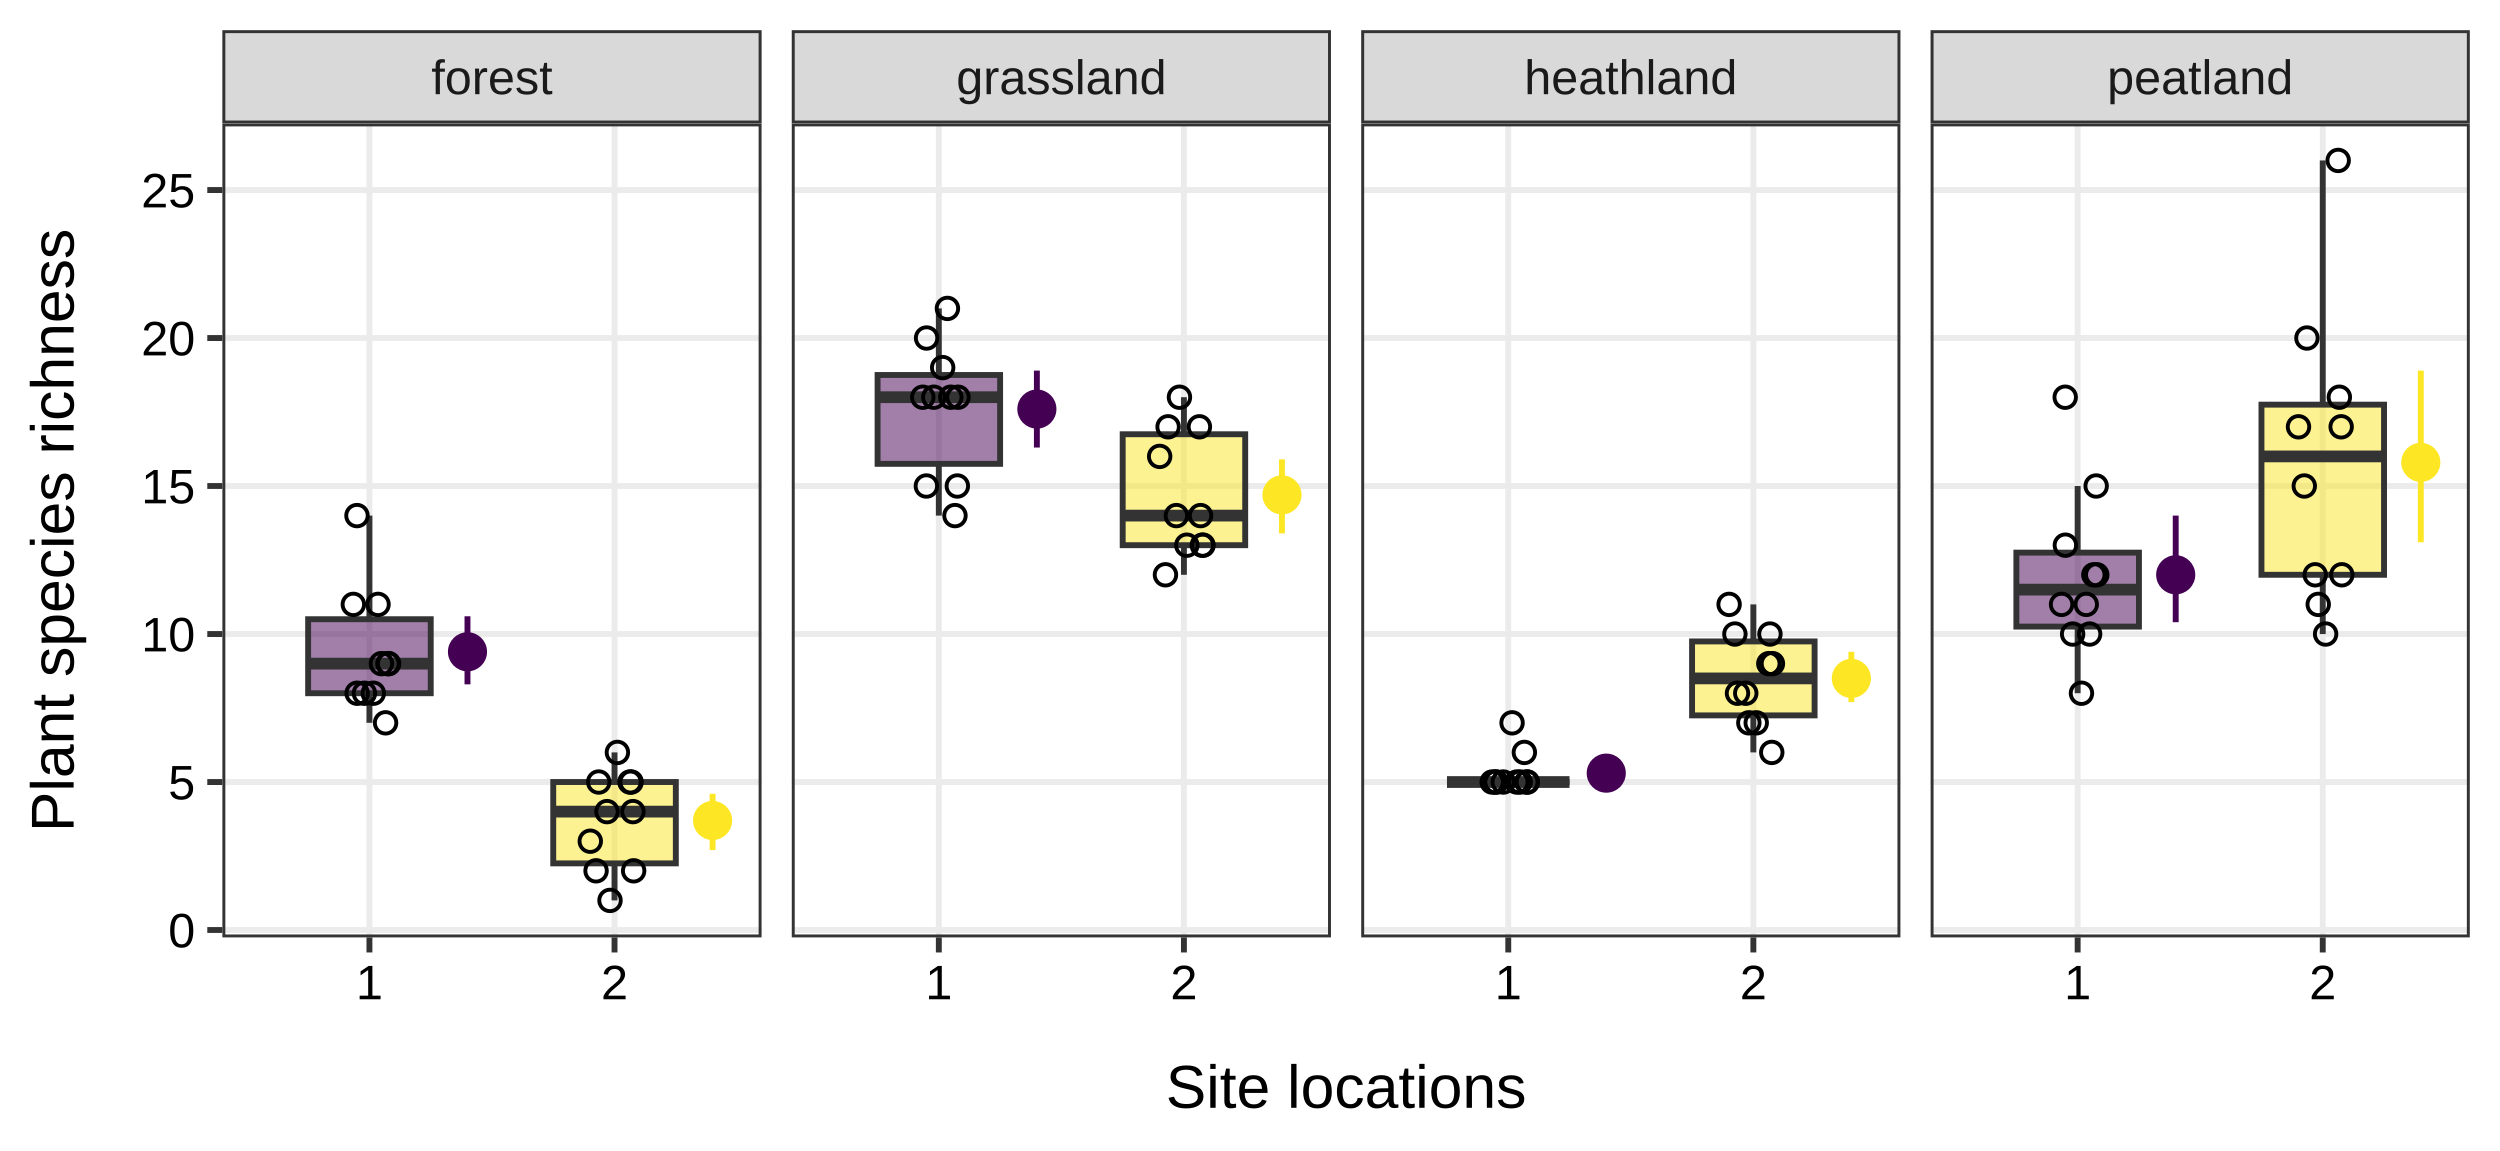
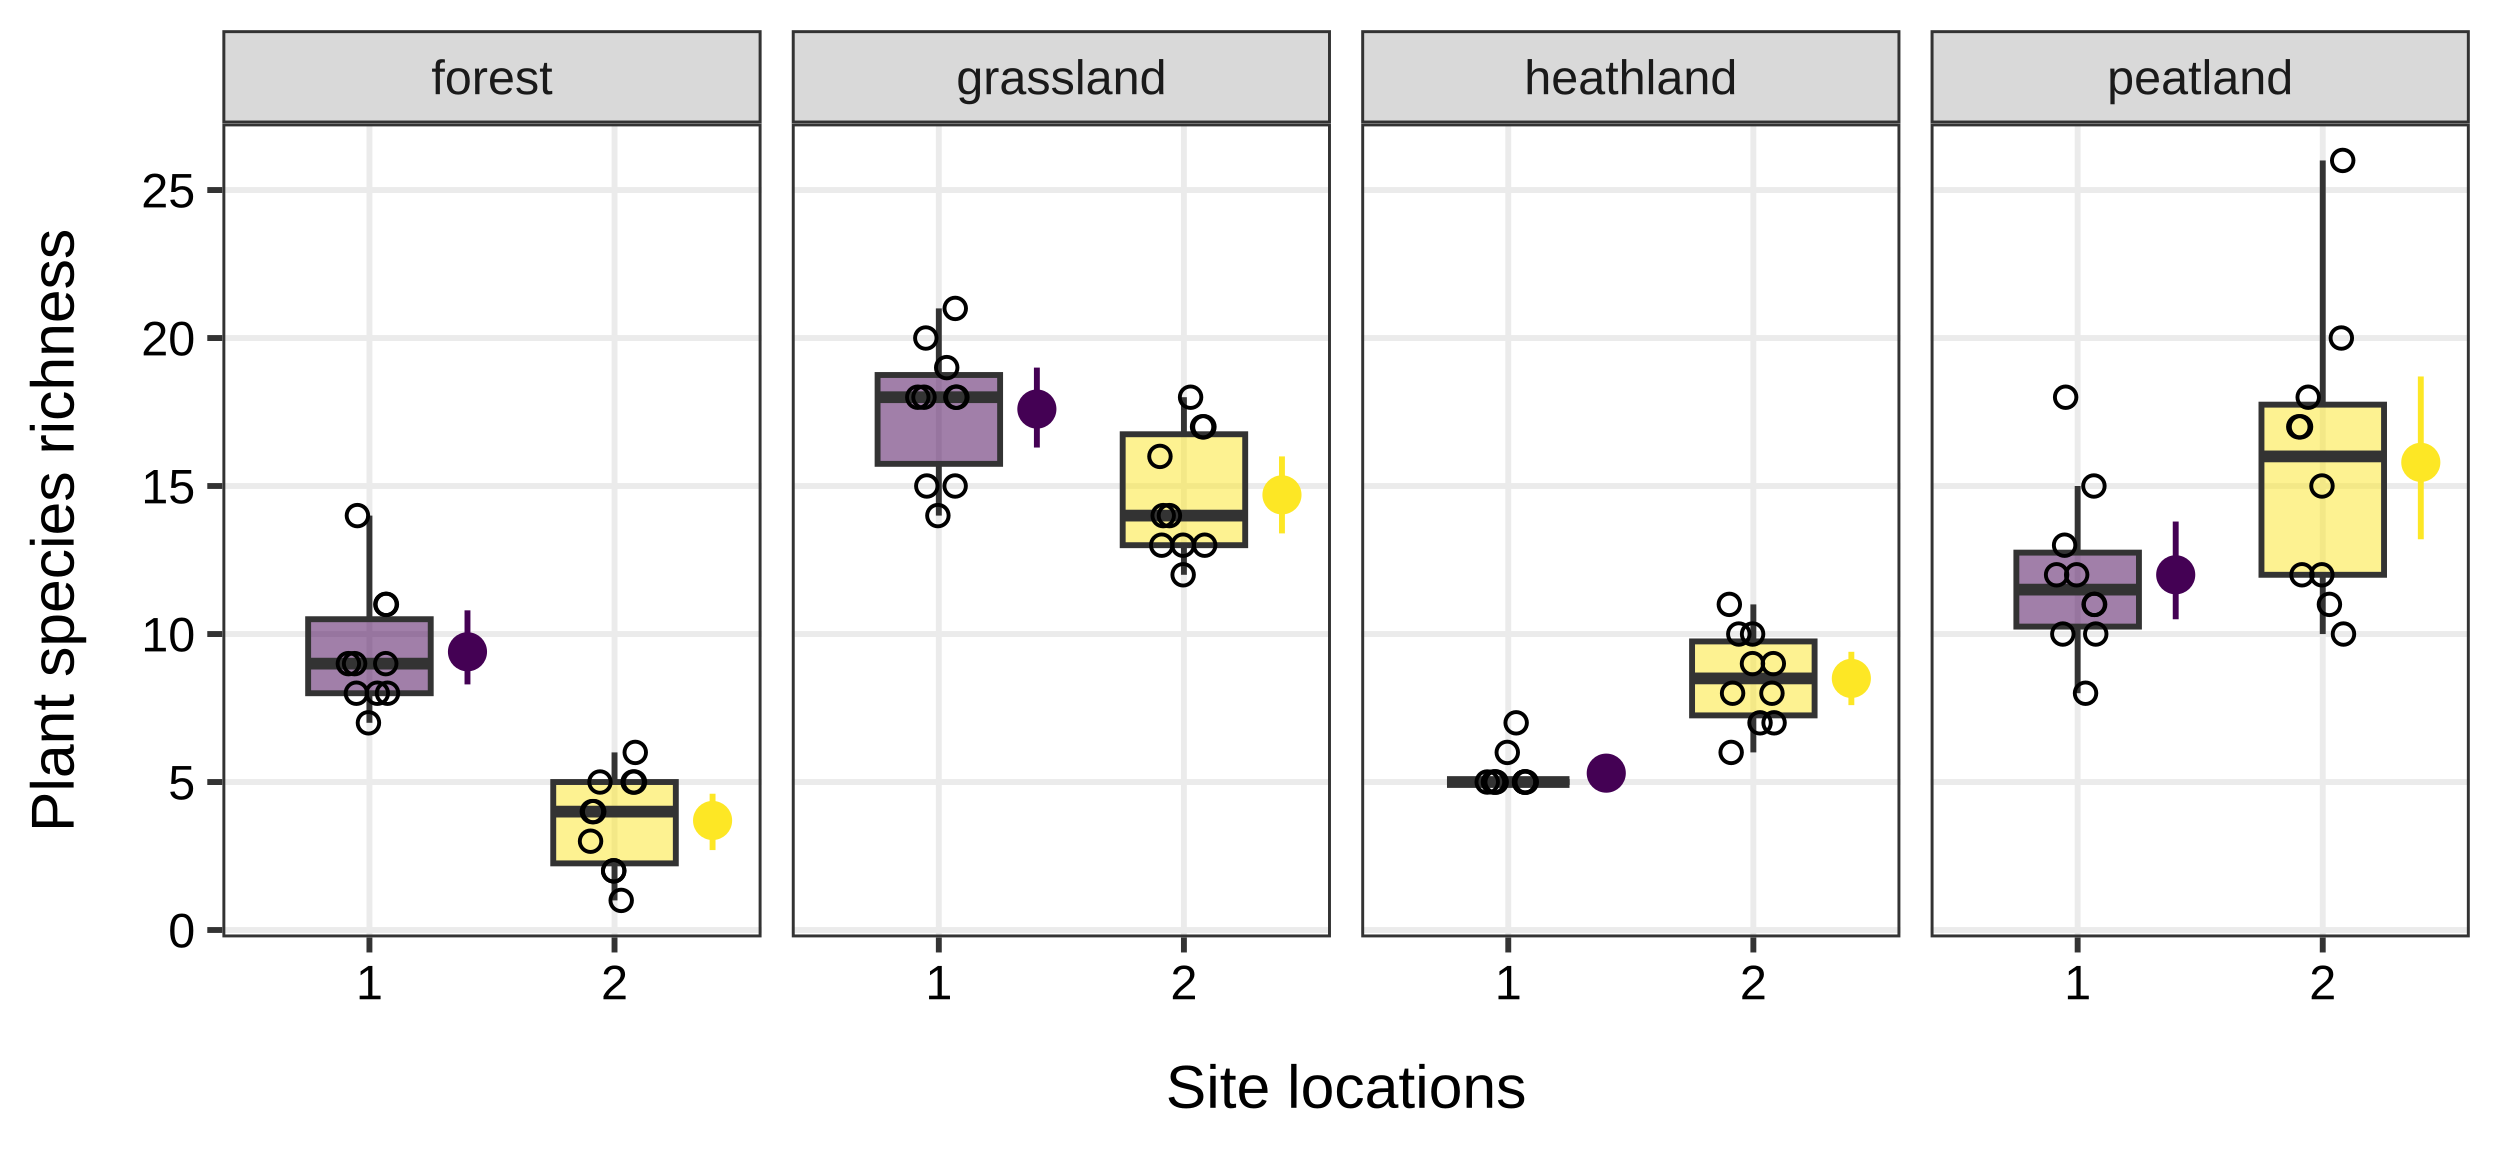
<svg xmlns="http://www.w3.org/2000/svg" width="453.60pt" height="208.80pt" viewBox="0 0 453.60 208.80">
  <g class="svglite">
    <defs>
      <style type="text/css">
    .svglite line, .svglite polyline, .svglite polygon, .svglite path, .svglite rect, .svglite circle {
      fill: none;
      stroke: #000000;
      stroke-linecap: round;
      stroke-linejoin: round;
      stroke-miterlimit: 10.00;
    }
    .svglite text {
      white-space: pre;
    }
    .svglite g.glyphgroup path {
      fill: inherit;
      stroke: none;
    }
  </style>
    </defs>
    <rect width="100%" height="100%" style="stroke: none; fill: #FFFFFF;" />
    <defs>
      <clipPath id="cpMC4wMHw0NTMuNjB8MC4wMHwyMDguODA=">
        <rect x="0.00" y="0.00" width="453.60" height="208.80" />
      </clipPath>
    </defs>
    <g clip-path="url(#cpMC4wMHw0NTMuNjB8MC4wMHwyMDguODA=)">
      <rect x="0.00" y="0.00" width="453.60" height="208.80" style="stroke-width: 1.07; stroke: #FFFFFF; fill: #FFFFFF;" />
    </g>
    <defs>
      <clipPath id="cpNDAuMzV8MTM4LjE4fDIyLjQwfDE3MC4wOA==">
        <rect x="40.35" y="22.40" width="97.83" height="147.68" />
      </clipPath>
    </defs>
    <g clip-path="url(#cpNDAuMzV8MTM4LjE4fDIyLjQwfDE3MC4wOA==)">
      <rect x="40.35" y="22.40" width="97.83" height="147.68" style="stroke-width: 1.07; stroke: none; fill: #FFFFFF;" />
      <polyline points="40.35,168.74 138.18,168.74 " style="stroke-width: 1.07; stroke: #EBEBEB; stroke-linecap: butt;" />
      <polyline points="40.35,141.89 138.18,141.89 " style="stroke-width: 1.07; stroke: #EBEBEB; stroke-linecap: butt;" />
      <polyline points="40.35,115.04 138.18,115.04 " style="stroke-width: 1.07; stroke: #EBEBEB; stroke-linecap: butt;" />
      <polyline points="40.35,88.18 138.18,88.18 " style="stroke-width: 1.07; stroke: #EBEBEB; stroke-linecap: butt;" />
      <polyline points="40.35,61.33 138.18,61.33 " style="stroke-width: 1.07; stroke: #EBEBEB; stroke-linecap: butt;" />
      <polyline points="40.35,34.48 138.18,34.48 " style="stroke-width: 1.07; stroke: #EBEBEB; stroke-linecap: butt;" />
      <polyline points="67.03,170.08 67.03,22.40 " style="stroke-width: 1.07; stroke: #EBEBEB; stroke-linecap: butt;" />
      <polyline points="111.50,170.08 111.50,22.40 " style="stroke-width: 1.07; stroke: #EBEBEB; stroke-linecap: butt;" />
      <line x1="67.03" y1="112.35" x2="67.03" y2="93.55" style="stroke-width: 1.07; stroke: #333333; stroke-linecap: butt;" />
      <line x1="67.03" y1="125.78" x2="67.03" y2="131.15" style="stroke-width: 1.07; stroke: #333333; stroke-linecap: butt;" />
      <polygon points="55.91,112.35 55.91,125.78 78.15,125.78 78.15,112.35 55.91,112.35 " style="stroke-width: 1.07; stroke: #333333; stroke-linecap: butt; stroke-linejoin: miter; fill: #440154; fill-opacity: 0.50;" />
      <line x1="55.91" y1="120.41" x2="78.15" y2="120.41" style="stroke-width: 2.13; stroke: #333333; stroke-linecap: butt; stroke-linejoin: miter;" />
      <line x1="111.50" y1="141.89" x2="111.50" y2="136.52" style="stroke-width: 1.07; stroke: #333333; stroke-linecap: butt;" />
      <line x1="111.50" y1="156.65" x2="111.50" y2="163.37" style="stroke-width: 1.07; stroke: #333333; stroke-linecap: butt;" />
      <polygon points="100.38,141.89 100.38,156.65 122.62,156.65 122.62,141.89 100.38,141.89 " style="stroke-width: 1.07; stroke: #333333; stroke-linecap: butt; stroke-linejoin: miter; fill: #FDE725; fill-opacity: 0.50;" />
      <line x1="100.38" y1="147.26" x2="122.62" y2="147.26" style="stroke-width: 2.13; stroke: #333333; stroke-linecap: butt; stroke-linejoin: miter;" />
-       <circle cx="64.11" cy="109.66" r="1.95" style="stroke-width: 0.71;" />
-       <circle cx="69.20" cy="120.41" r="1.95" style="stroke-width: 0.71;" />
-       <circle cx="68.59" cy="109.66" r="1.95" style="stroke-width: 0.71;" />
-       <circle cx="64.77" cy="93.55" r="1.95" style="stroke-width: 0.71;" />
-       <circle cx="70.39" cy="120.41" r="1.95" style="stroke-width: 0.71;" />
-       <circle cx="67.73" cy="125.78" r="1.95" style="stroke-width: 0.71;" />
-       <circle cx="64.80" cy="125.78" r="1.95" style="stroke-width: 0.71;" />
-       <circle cx="70.51" cy="120.41" r="1.95" style="stroke-width: 0.71;" />
-       <circle cx="69.96" cy="131.15" r="1.95" style="stroke-width: 0.71;" />
-       <circle cx="66.12" cy="125.78" r="1.95" style="stroke-width: 0.71;" />
-       <circle cx="114.30" cy="141.89" r="1.95" style="stroke-width: 0.71;" />
-       <circle cx="114.51" cy="141.89" r="1.95" style="stroke-width: 0.71;" />
-       <circle cx="110.13" cy="147.26" r="1.95" style="stroke-width: 0.71;" />
-       <circle cx="108.63" cy="141.89" r="1.95" style="stroke-width: 0.71;" />
-       <circle cx="110.68" cy="163.37" r="1.95" style="stroke-width: 0.71;" />
-       <circle cx="107.10" cy="152.63" r="1.95" style="stroke-width: 0.71;" />
-       <circle cx="108.15" cy="158.00" r="1.95" style="stroke-width: 0.71;" />
-       <circle cx="114.97" cy="158.00" r="1.95" style="stroke-width: 0.71;" />
-       <circle cx="112.02" cy="136.52" r="1.95" style="stroke-width: 0.71;" />
-       <circle cx="114.84" cy="147.26" r="1.95" style="stroke-width: 0.71;" />
-       <line x1="84.82" y1="124.16" x2="84.82" y2="111.81" style="stroke-width: 1.07; stroke: #440154; stroke-linecap: butt;" />
-       <line x1="129.29" y1="154.24" x2="129.29" y2="144.03" style="stroke-width: 1.07; stroke: #FDE725; stroke-linecap: butt;" />
+       <circle cx="70.11" cy="109.66" r="1.95" style="stroke-width: 0.71;" />
+       <circle cx="64.34" cy="120.41" r="1.95" style="stroke-width: 0.71;" />
+       <circle cx="70.01" cy="109.66" r="1.95" style="stroke-width: 0.71;" />
+       <circle cx="64.85" cy="93.55" r="1.95" style="stroke-width: 0.71;" />
+       <circle cx="69.99" cy="120.41" r="1.95" style="stroke-width: 0.71;" />
+       <circle cx="68.46" cy="125.78" r="1.95" style="stroke-width: 0.71;" />
+       <circle cx="64.66" cy="125.78" r="1.95" style="stroke-width: 0.71;" />
+       <circle cx="63.21" cy="120.41" r="1.95" style="stroke-width: 0.71;" />
+       <circle cx="66.85" cy="131.15" r="1.95" style="stroke-width: 0.71;" />
+       <circle cx="70.31" cy="125.78" r="1.95" style="stroke-width: 0.71;" />
+       <circle cx="115.12" cy="141.89" r="1.95" style="stroke-width: 0.71;" />
+       <circle cx="108.86" cy="141.89" r="1.95" style="stroke-width: 0.71;" />
+       <circle cx="107.73" cy="147.26" r="1.95" style="stroke-width: 0.71;" />
+       <circle cx="114.87" cy="141.89" r="1.95" style="stroke-width: 0.71;" />
+       <circle cx="112.71" cy="163.37" r="1.95" style="stroke-width: 0.71;" />
+       <circle cx="107.15" cy="152.63" r="1.95" style="stroke-width: 0.71;" />
+       <circle cx="111.36" cy="158.00" r="1.95" style="stroke-width: 0.71;" />
+       <circle cx="111.34" cy="158.00" r="1.95" style="stroke-width: 0.71;" />
+       <circle cx="115.26" cy="136.52" r="1.95" style="stroke-width: 0.71;" />
+       <circle cx="107.47" cy="147.26" r="1.95" style="stroke-width: 0.71;" />
+       <line x1="84.82" y1="124.18" x2="84.82" y2="110.74" style="stroke-width: 1.07; stroke: #440154; stroke-linecap: butt;" />
+       <line x1="129.29" y1="154.24" x2="129.29" y2="144.02" style="stroke-width: 1.07; stroke: #FDE725; stroke-linecap: butt;" />
      <circle cx="84.82" cy="118.26" r="2.84" style="stroke-width: 1.42; stroke: #440154; fill: #440154;" />
      <circle cx="129.29" cy="148.87" r="2.84" style="stroke-width: 1.42; stroke: #FDE725; fill: #FDE725;" />
      <rect x="40.35" y="22.40" width="97.83" height="147.68" style="stroke-width: 1.07; stroke: #333333;" />
    </g>
    <g clip-path="url(#cpMC4wMHw0NTMuNjB8MC4wMHwyMDguODA=)">
</g>
    <defs>
      <clipPath id="cpMTQzLjY2fDI0MS41MHwyMi40MHwxNzAuMDg=">
        <rect x="143.66" y="22.40" width="97.83" height="147.68" />
      </clipPath>
    </defs>
    <g clip-path="url(#cpMTQzLjY2fDI0MS41MHwyMi40MHwxNzAuMDg=)">
      <rect x="143.66" y="22.40" width="97.83" height="147.68" style="stroke-width: 1.07; stroke: none; fill: #FFFFFF;" />
      <polyline points="143.66,168.74 241.50,168.74 " style="stroke-width: 1.07; stroke: #EBEBEB; stroke-linecap: butt;" />
      <polyline points="143.66,141.89 241.50,141.89 " style="stroke-width: 1.07; stroke: #EBEBEB; stroke-linecap: butt;" />
      <polyline points="143.66,115.04 241.50,115.04 " style="stroke-width: 1.07; stroke: #EBEBEB; stroke-linecap: butt;" />
      <polyline points="143.66,88.18 241.50,88.18 " style="stroke-width: 1.07; stroke: #EBEBEB; stroke-linecap: butt;" />
      <polyline points="143.66,61.33 241.50,61.33 " style="stroke-width: 1.07; stroke: #EBEBEB; stroke-linecap: butt;" />
      <polyline points="143.66,34.48 241.50,34.48 " style="stroke-width: 1.07; stroke: #EBEBEB; stroke-linecap: butt;" />
      <polyline points="170.34,170.08 170.34,22.40 " style="stroke-width: 1.07; stroke: #EBEBEB; stroke-linecap: butt;" />
      <polyline points="214.81,170.08 214.81,22.40 " style="stroke-width: 1.07; stroke: #EBEBEB; stroke-linecap: butt;" />
      <line x1="170.34" y1="68.04" x2="170.34" y2="55.96" style="stroke-width: 1.07; stroke: #333333; stroke-linecap: butt;" />
      <line x1="170.34" y1="84.16" x2="170.34" y2="93.55" style="stroke-width: 1.07; stroke: #333333; stroke-linecap: butt;" />
      <polygon points="159.23,68.04 159.23,84.16 181.46,84.16 181.46,68.04 159.23,68.04 " style="stroke-width: 1.07; stroke: #333333; stroke-linecap: butt; stroke-linejoin: miter; fill: #440154; fill-opacity: 0.50;" />
      <line x1="159.23" y1="72.07" x2="181.46" y2="72.07" style="stroke-width: 2.13; stroke: #333333; stroke-linecap: butt; stroke-linejoin: miter;" />
      <line x1="214.81" y1="78.79" x2="214.81" y2="72.07" style="stroke-width: 1.07; stroke: #333333; stroke-linecap: butt;" />
      <line x1="214.81" y1="98.92" x2="214.81" y2="104.29" style="stroke-width: 1.07; stroke: #333333; stroke-linecap: butt;" />
      <polygon points="203.70,78.79 203.70,98.92 225.93,98.92 225.93,78.79 203.70,78.79 " style="stroke-width: 1.07; stroke: #333333; stroke-linecap: butt; stroke-linejoin: miter; fill: #FDE725; fill-opacity: 0.50;" />
      <line x1="203.70" y1="93.55" x2="225.93" y2="93.55" style="stroke-width: 2.13; stroke: #333333; stroke-linecap: butt; stroke-linejoin: miter;" />
-       <circle cx="167.43" cy="72.07" r="1.95" style="stroke-width: 0.71;" />
-       <circle cx="172.51" cy="72.07" r="1.95" style="stroke-width: 0.71;" />
-       <circle cx="171.90" cy="55.96" r="1.95" style="stroke-width: 0.71;" />
-       <circle cx="168.08" cy="88.18" r="1.95" style="stroke-width: 0.71;" />
-       <circle cx="173.70" cy="88.18" r="1.95" style="stroke-width: 0.71;" />
-       <circle cx="171.04" cy="66.70" r="1.95" style="stroke-width: 0.71;" />
-       <circle cx="168.12" cy="61.33" r="1.95" style="stroke-width: 0.71;" />
-       <circle cx="173.82" cy="72.07" r="1.95" style="stroke-width: 0.71;" />
-       <circle cx="173.27" cy="93.55" r="1.95" style="stroke-width: 0.71;" />
-       <circle cx="169.43" cy="72.07" r="1.95" style="stroke-width: 0.71;" />
-       <circle cx="217.62" cy="77.44" r="1.95" style="stroke-width: 0.71;" />
-       <circle cx="217.83" cy="93.55" r="1.95" style="stroke-width: 0.71;" />
-       <circle cx="213.44" cy="93.55" r="1.95" style="stroke-width: 0.71;" />
-       <circle cx="211.94" cy="77.44" r="1.95" style="stroke-width: 0.71;" />
-       <circle cx="214.00" cy="72.07" r="1.95" style="stroke-width: 0.71;" />
-       <circle cx="210.41" cy="82.81" r="1.95" style="stroke-width: 0.71;" />
-       <circle cx="211.46" cy="104.29" r="1.95" style="stroke-width: 0.71;" />
-       <circle cx="218.28" cy="98.92" r="1.95" style="stroke-width: 0.71;" />
-       <circle cx="215.34" cy="98.92" r="1.95" style="stroke-width: 0.71;" />
-       <circle cx="218.15" cy="98.92" r="1.95" style="stroke-width: 0.71;" />
-       <line x1="188.13" y1="81.20" x2="188.13" y2="67.24" style="stroke-width: 1.07; stroke: #440154; stroke-linecap: butt;" />
-       <line x1="232.60" y1="96.78" x2="232.60" y2="83.34" style="stroke-width: 1.07; stroke: #FDE725; stroke-linecap: butt;" />
+       <circle cx="173.42" cy="72.07" r="1.95" style="stroke-width: 0.71;" />
+       <circle cx="167.65" cy="72.07" r="1.95" style="stroke-width: 0.71;" />
+       <circle cx="173.32" cy="55.96" r="1.95" style="stroke-width: 0.71;" />
+       <circle cx="168.16" cy="88.18" r="1.95" style="stroke-width: 0.71;" />
+       <circle cx="173.30" cy="88.18" r="1.95" style="stroke-width: 0.71;" />
+       <circle cx="171.77" cy="66.70" r="1.95" style="stroke-width: 0.71;" />
+       <circle cx="167.98" cy="61.33" r="1.95" style="stroke-width: 0.71;" />
+       <circle cx="166.52" cy="72.07" r="1.95" style="stroke-width: 0.71;" />
+       <circle cx="170.17" cy="93.55" r="1.95" style="stroke-width: 0.71;" />
+       <circle cx="173.62" cy="72.07" r="1.95" style="stroke-width: 0.71;" />
+       <circle cx="218.44" cy="77.44" r="1.95" style="stroke-width: 0.71;" />
+       <circle cx="212.18" cy="93.55" r="1.95" style="stroke-width: 0.71;" />
+       <circle cx="211.05" cy="93.55" r="1.95" style="stroke-width: 0.71;" />
+       <circle cx="218.19" cy="77.44" r="1.95" style="stroke-width: 0.71;" />
+       <circle cx="216.02" cy="72.07" r="1.95" style="stroke-width: 0.71;" />
+       <circle cx="210.46" cy="82.81" r="1.95" style="stroke-width: 0.71;" />
+       <circle cx="214.67" cy="104.29" r="1.95" style="stroke-width: 0.71;" />
+       <circle cx="214.65" cy="98.92" r="1.95" style="stroke-width: 0.71;" />
+       <circle cx="218.58" cy="98.92" r="1.95" style="stroke-width: 0.71;" />
+       <circle cx="210.78" cy="98.92" r="1.95" style="stroke-width: 0.71;" />
+       <line x1="188.13" y1="81.20" x2="188.13" y2="66.70" style="stroke-width: 1.07; stroke: #440154; stroke-linecap: butt;" />
+       <line x1="232.60" y1="96.78" x2="232.60" y2="82.81" style="stroke-width: 1.07; stroke: #FDE725; stroke-linecap: butt;" />
      <circle cx="188.13" cy="74.22" r="2.84" style="stroke-width: 1.42; stroke: #440154; fill: #440154;" />
      <circle cx="232.60" cy="89.79" r="2.84" style="stroke-width: 1.42; stroke: #FDE725; fill: #FDE725;" />
      <rect x="143.66" y="22.40" width="97.83" height="147.68" style="stroke-width: 1.07; stroke: #333333;" />
    </g>
    <g clip-path="url(#cpMC4wMHw0NTMuNjB8MC4wMHwyMDguODA=)">
</g>
    <defs>
      <clipPath id="cpMjQ2Ljk4fDM0NC44MXwyMi40MHwxNzAuMDg=">
        <rect x="246.98" y="22.40" width="97.83" height="147.68" />
      </clipPath>
    </defs>
    <g clip-path="url(#cpMjQ2Ljk4fDM0NC44MXwyMi40MHwxNzAuMDg=)">
      <rect x="246.98" y="22.40" width="97.83" height="147.68" style="stroke-width: 1.07; stroke: none; fill: #FFFFFF;" />
      <polyline points="246.98,168.74 344.81,168.74 " style="stroke-width: 1.07; stroke: #EBEBEB; stroke-linecap: butt;" />
      <polyline points="246.98,141.89 344.81,141.89 " style="stroke-width: 1.07; stroke: #EBEBEB; stroke-linecap: butt;" />
      <polyline points="246.98,115.04 344.81,115.04 " style="stroke-width: 1.07; stroke: #EBEBEB; stroke-linecap: butt;" />
      <polyline points="246.98,88.18 344.81,88.18 " style="stroke-width: 1.07; stroke: #EBEBEB; stroke-linecap: butt;" />
      <polyline points="246.98,61.33 344.81,61.33 " style="stroke-width: 1.07; stroke: #EBEBEB; stroke-linecap: butt;" />
      <polyline points="246.98,34.48 344.81,34.48 " style="stroke-width: 1.07; stroke: #EBEBEB; stroke-linecap: butt;" />
      <polyline points="273.66,170.08 273.66,22.40 " style="stroke-width: 1.07; stroke: #EBEBEB; stroke-linecap: butt;" />
      <polyline points="318.13,170.08 318.13,22.40 " style="stroke-width: 1.07; stroke: #EBEBEB; stroke-linecap: butt;" />
      <line x1="273.66" y1="141.89" x2="273.66" y2="141.89" style="stroke-width: 1.07; stroke: #333333; stroke-linecap: butt;" />
      <line x1="273.66" y1="141.89" x2="273.66" y2="141.89" style="stroke-width: 1.07; stroke: #333333; stroke-linecap: butt;" />
      <polygon points="262.54,141.89 262.54,141.89 284.77,141.89 284.77,141.89 262.54,141.89 " style="stroke-width: 1.07; stroke: #333333; stroke-linecap: butt; stroke-linejoin: miter; fill: #440154; fill-opacity: 0.50;" />
      <line x1="262.54" y1="141.89" x2="284.77" y2="141.89" style="stroke-width: 2.13; stroke: #333333; stroke-linecap: butt; stroke-linejoin: miter;" />
      <line x1="318.13" y1="116.38" x2="318.13" y2="109.66" style="stroke-width: 1.07; stroke: #333333; stroke-linecap: butt;" />
      <line x1="318.13" y1="129.80" x2="318.13" y2="136.52" style="stroke-width: 1.07; stroke: #333333; stroke-linecap: butt;" />
      <polygon points="307.01,116.38 307.01,129.80 329.24,129.80 329.24,116.38 307.01,116.38 " style="stroke-width: 1.07; stroke: #333333; stroke-linecap: butt; stroke-linejoin: miter; fill: #FDE725; fill-opacity: 0.50;" />
      <line x1="307.01" y1="123.09" x2="329.24" y2="123.09" style="stroke-width: 2.13; stroke: #333333; stroke-linecap: butt; stroke-linejoin: miter;" />
-       <circle cx="270.74" cy="141.89" r="1.95" style="stroke-width: 0.71;" />
-       <circle cx="275.82" cy="141.89" r="1.95" style="stroke-width: 0.71;" />
-       <circle cx="275.21" cy="141.89" r="1.95" style="stroke-width: 0.71;" />
-       <circle cx="271.39" cy="141.89" r="1.95" style="stroke-width: 0.71;" />
-       <circle cx="277.02" cy="141.89" r="1.95" style="stroke-width: 0.71;" />
-       <circle cx="274.35" cy="131.15" r="1.95" style="stroke-width: 0.71;" />
-       <circle cx="271.43" cy="141.89" r="1.95" style="stroke-width: 0.71;" />
-       <circle cx="277.13" cy="141.89" r="1.95" style="stroke-width: 0.71;" />
-       <circle cx="276.58" cy="136.52" r="1.95" style="stroke-width: 0.71;" />
-       <circle cx="272.75" cy="141.89" r="1.95" style="stroke-width: 0.71;" />
-       <circle cx="320.93" cy="120.41" r="1.95" style="stroke-width: 0.71;" />
-       <circle cx="321.14" cy="115.04" r="1.95" style="stroke-width: 0.71;" />
-       <circle cx="316.75" cy="125.78" r="1.95" style="stroke-width: 0.71;" />
-       <circle cx="315.25" cy="125.78" r="1.95" style="stroke-width: 0.71;" />
-       <circle cx="317.31" cy="131.15" r="1.95" style="stroke-width: 0.71;" />
-       <circle cx="313.73" cy="109.66" r="1.95" style="stroke-width: 0.71;" />
-       <circle cx="314.78" cy="115.04" r="1.95" style="stroke-width: 0.71;" />
-       <circle cx="321.59" cy="120.41" r="1.95" style="stroke-width: 0.71;" />
-       <circle cx="318.65" cy="131.15" r="1.95" style="stroke-width: 0.71;" />
-       <circle cx="321.47" cy="136.52" r="1.95" style="stroke-width: 0.71;" />
+       <circle cx="276.73" cy="141.89" r="1.95" style="stroke-width: 0.71;" />
+       <circle cx="270.97" cy="141.89" r="1.95" style="stroke-width: 0.71;" />
+       <circle cx="276.63" cy="141.89" r="1.95" style="stroke-width: 0.71;" />
+       <circle cx="271.47" cy="141.89" r="1.95" style="stroke-width: 0.71;" />
+       <circle cx="276.61" cy="141.89" r="1.95" style="stroke-width: 0.71;" />
+       <circle cx="275.09" cy="131.15" r="1.95" style="stroke-width: 0.71;" />
+       <circle cx="271.29" cy="141.89" r="1.95" style="stroke-width: 0.71;" />
+       <circle cx="269.84" cy="141.89" r="1.95" style="stroke-width: 0.71;" />
+       <circle cx="273.48" cy="136.52" r="1.95" style="stroke-width: 0.71;" />
+       <circle cx="276.93" cy="141.89" r="1.95" style="stroke-width: 0.71;" />
+       <circle cx="321.75" cy="120.41" r="1.95" style="stroke-width: 0.71;" />
+       <circle cx="315.49" cy="115.04" r="1.95" style="stroke-width: 0.71;" />
+       <circle cx="314.36" cy="125.78" r="1.95" style="stroke-width: 0.71;" />
+       <circle cx="321.50" cy="125.78" r="1.95" style="stroke-width: 0.71;" />
+       <circle cx="319.34" cy="131.15" r="1.95" style="stroke-width: 0.71;" />
+       <circle cx="313.77" cy="109.66" r="1.95" style="stroke-width: 0.71;" />
+       <circle cx="317.99" cy="115.04" r="1.95" style="stroke-width: 0.71;" />
+       <circle cx="317.97" cy="120.41" r="1.95" style="stroke-width: 0.71;" />
+       <circle cx="321.89" cy="131.15" r="1.95" style="stroke-width: 0.71;" />
+       <circle cx="314.10" cy="136.52" r="1.95" style="stroke-width: 0.71;" />
      <line x1="291.44" y1="141.89" x2="291.44" y2="137.59" style="stroke-width: 1.07; stroke: #440154; stroke-linecap: butt;" />
-       <line x1="335.91" y1="127.39" x2="335.91" y2="118.26" style="stroke-width: 1.07; stroke: #FDE725; stroke-linecap: butt;" />
+       <line x1="335.91" y1="127.94" x2="335.91" y2="118.26" style="stroke-width: 1.07; stroke: #FDE725; stroke-linecap: butt;" />
      <circle cx="291.44" cy="140.28" r="2.84" style="stroke-width: 1.42; stroke: #440154; fill: #440154;" />
      <circle cx="335.91" cy="123.09" r="2.84" style="stroke-width: 1.42; stroke: #FDE725; fill: #FDE725;" />
      <rect x="246.98" y="22.40" width="97.83" height="147.68" style="stroke-width: 1.07; stroke: #333333;" />
    </g>
    <g clip-path="url(#cpMC4wMHw0NTMuNjB8MC4wMHwyMDguODA=)">
</g>
    <defs>
      <clipPath id="cpMzUwLjI5fDQ0OC4xMnwyMi40MHwxNzAuMDg=">
        <rect x="350.29" y="22.40" width="97.83" height="147.68" />
      </clipPath>
    </defs>
    <g clip-path="url(#cpMzUwLjI5fDQ0OC4xMnwyMi40MHwxNzAuMDg=)">
      <rect x="350.29" y="22.40" width="97.83" height="147.68" style="stroke-width: 1.07; stroke: none; fill: #FFFFFF;" />
      <polyline points="350.29,168.74 448.12,168.74 " style="stroke-width: 1.07; stroke: #EBEBEB; stroke-linecap: butt;" />
      <polyline points="350.29,141.89 448.12,141.89 " style="stroke-width: 1.07; stroke: #EBEBEB; stroke-linecap: butt;" />
      <polyline points="350.29,115.04 448.12,115.04 " style="stroke-width: 1.07; stroke: #EBEBEB; stroke-linecap: butt;" />
      <polyline points="350.29,88.18 448.12,88.18 " style="stroke-width: 1.07; stroke: #EBEBEB; stroke-linecap: butt;" />
      <polyline points="350.29,61.33 448.12,61.33 " style="stroke-width: 1.07; stroke: #EBEBEB; stroke-linecap: butt;" />
      <polyline points="350.29,34.48 448.12,34.48 " style="stroke-width: 1.07; stroke: #EBEBEB; stroke-linecap: butt;" />
      <polyline points="376.97,170.08 376.97,22.40 " style="stroke-width: 1.07; stroke: #EBEBEB; stroke-linecap: butt;" />
      <polyline points="421.44,170.08 421.44,22.40 " style="stroke-width: 1.07; stroke: #EBEBEB; stroke-linecap: butt;" />
      <line x1="376.97" y1="100.27" x2="376.97" y2="88.18" style="stroke-width: 1.07; stroke: #333333; stroke-linecap: butt;" />
      <line x1="376.97" y1="113.69" x2="376.97" y2="125.78" style="stroke-width: 1.07; stroke: #333333; stroke-linecap: butt;" />
      <polygon points="365.85,100.27 365.85,113.69 388.09,113.69 388.09,100.27 365.85,100.27 " style="stroke-width: 1.07; stroke: #333333; stroke-linecap: butt; stroke-linejoin: miter; fill: #440154; fill-opacity: 0.50;" />
      <line x1="365.85" y1="106.98" x2="388.09" y2="106.98" style="stroke-width: 2.13; stroke: #333333; stroke-linecap: butt; stroke-linejoin: miter;" />
      <line x1="421.44" y1="73.42" x2="421.44" y2="29.11" style="stroke-width: 1.07; stroke: #333333; stroke-linecap: butt;" />
      <line x1="421.44" y1="104.29" x2="421.44" y2="115.04" style="stroke-width: 1.07; stroke: #333333; stroke-linecap: butt;" />
      <polygon points="410.32,73.42 410.32,104.29 432.56,104.29 432.56,73.42 410.32,73.42 " style="stroke-width: 1.07; stroke: #333333; stroke-linecap: butt; stroke-linejoin: miter; fill: #FDE725; fill-opacity: 0.50;" />
      <line x1="410.32" y1="82.81" x2="432.56" y2="82.81" style="stroke-width: 2.13; stroke: #333333; stroke-linecap: butt; stroke-linejoin: miter;" />
-       <circle cx="374.05" cy="109.66" r="1.95" style="stroke-width: 0.71;" />
-       <circle cx="379.14" cy="115.04" r="1.95" style="stroke-width: 0.71;" />
-       <circle cx="378.53" cy="109.66" r="1.95" style="stroke-width: 0.71;" />
-       <circle cx="374.71" cy="72.07" r="1.95" style="stroke-width: 0.71;" />
-       <circle cx="380.33" cy="88.18" r="1.95" style="stroke-width: 0.71;" />
-       <circle cx="377.66" cy="125.78" r="1.95" style="stroke-width: 0.71;" />
-       <circle cx="374.74" cy="98.92" r="1.95" style="stroke-width: 0.71;" />
-       <circle cx="380.44" cy="104.29" r="1.95" style="stroke-width: 0.71;" />
-       <circle cx="379.90" cy="104.29" r="1.95" style="stroke-width: 0.71;" />
-       <circle cx="376.06" cy="115.04" r="1.95" style="stroke-width: 0.71;" />
-       <circle cx="424.24" cy="29.11" r="1.95" style="stroke-width: 0.71;" />
-       <circle cx="424.45" cy="72.07" r="1.95" style="stroke-width: 0.71;" />
-       <circle cx="420.07" cy="104.29" r="1.95" style="stroke-width: 0.71;" />
-       <circle cx="418.57" cy="61.33" r="1.95" style="stroke-width: 0.71;" />
-       <circle cx="420.62" cy="109.66" r="1.95" style="stroke-width: 0.71;" />
-       <circle cx="417.04" cy="77.44" r="1.95" style="stroke-width: 0.71;" />
-       <circle cx="418.09" cy="88.18" r="1.95" style="stroke-width: 0.71;" />
-       <circle cx="424.90" cy="104.29" r="1.95" style="stroke-width: 0.71;" />
-       <circle cx="421.96" cy="115.04" r="1.95" style="stroke-width: 0.71;" />
-       <circle cx="424.78" cy="77.44" r="1.95" style="stroke-width: 0.71;" />
-       <line x1="394.76" y1="112.89" x2="394.76" y2="93.55" style="stroke-width: 1.07; stroke: #440154; stroke-linecap: butt;" />
-       <line x1="439.23" y1="98.39" x2="439.23" y2="67.24" style="stroke-width: 1.07; stroke: #FDE725; stroke-linecap: butt;" />
+       <circle cx="380.05" cy="109.66" r="1.95" style="stroke-width: 0.71;" />
+       <circle cx="374.28" cy="115.04" r="1.95" style="stroke-width: 0.71;" />
+       <circle cx="379.95" cy="109.66" r="1.95" style="stroke-width: 0.71;" />
+       <circle cx="374.79" cy="72.07" r="1.95" style="stroke-width: 0.71;" />
+       <circle cx="379.92" cy="88.18" r="1.95" style="stroke-width: 0.71;" />
+       <circle cx="378.40" cy="125.78" r="1.95" style="stroke-width: 0.71;" />
+       <circle cx="374.60" cy="98.92" r="1.95" style="stroke-width: 0.71;" />
+       <circle cx="373.15" cy="104.29" r="1.95" style="stroke-width: 0.71;" />
+       <circle cx="376.79" cy="104.29" r="1.95" style="stroke-width: 0.71;" />
+       <circle cx="380.25" cy="115.04" r="1.95" style="stroke-width: 0.71;" />
+       <circle cx="425.06" cy="29.11" r="1.95" style="stroke-width: 0.71;" />
+       <circle cx="418.80" cy="72.07" r="1.95" style="stroke-width: 0.71;" />
+       <circle cx="417.67" cy="104.29" r="1.95" style="stroke-width: 0.71;" />
+       <circle cx="424.81" cy="61.33" r="1.95" style="stroke-width: 0.71;" />
+       <circle cx="422.65" cy="109.66" r="1.95" style="stroke-width: 0.71;" />
+       <circle cx="417.09" cy="77.44" r="1.95" style="stroke-width: 0.71;" />
+       <circle cx="421.30" cy="88.18" r="1.95" style="stroke-width: 0.71;" />
+       <circle cx="421.28" cy="104.29" r="1.95" style="stroke-width: 0.71;" />
+       <circle cx="425.20" cy="115.04" r="1.95" style="stroke-width: 0.71;" />
+       <circle cx="417.41" cy="77.44" r="1.95" style="stroke-width: 0.71;" />
+       <line x1="394.76" y1="112.36" x2="394.76" y2="94.63" style="stroke-width: 1.07; stroke: #440154; stroke-linecap: butt;" />
+       <line x1="439.23" y1="97.85" x2="439.23" y2="68.31" style="stroke-width: 1.07; stroke: #FDE725; stroke-linecap: butt;" />
      <circle cx="394.76" cy="104.29" r="2.84" style="stroke-width: 1.42; stroke: #440154; fill: #440154;" />
      <circle cx="439.23" cy="83.89" r="2.84" style="stroke-width: 1.42; stroke: #FDE725; fill: #FDE725;" />
      <rect x="350.29" y="22.40" width="97.83" height="147.68" style="stroke-width: 1.07; stroke: #333333;" />
    </g>
    <g clip-path="url(#cpMC4wMHw0NTMuNjB8MC4wMHwyMDguODA=)">
</g>
    <defs>
      <clipPath id="cpNDAuMzV8MTM4LjE4fDUuNDh8MjIuNDA=">
        <rect x="40.35" y="5.48" width="97.83" height="16.92" />
      </clipPath>
    </defs>
    <g clip-path="url(#cpNDAuMzV8MTM4LjE4fDUuNDh8MjIuNDA=)">
      <rect x="40.35" y="5.48" width="97.83" height="16.92" style="stroke-width: 1.07; stroke: #333333; fill: #D9D9D9;" />
      <text x="89.27" y="17.09" text-anchor="middle" style="font-size: 8.80px;fill: #1A1A1A; font-family: &quot;Arial&quot;;" textLength="21.98px" lengthAdjust="spacingAndGlyphs">forest</text>
    </g>
    <g clip-path="url(#cpMC4wMHw0NTMuNjB8MC4wMHwyMDguODA=)">
</g>
    <defs>
      <clipPath id="cpMTQzLjY2fDI0MS41MHw1LjQ4fDIyLjQw">
        <rect x="143.66" y="5.48" width="97.83" height="16.92" />
      </clipPath>
    </defs>
    <g clip-path="url(#cpMTQzLjY2fDI0MS41MHw1LjQ4fDIyLjQw)">
      <rect x="143.66" y="5.48" width="97.83" height="16.92" style="stroke-width: 1.07; stroke: #333333; fill: #D9D9D9;" />
      <text x="192.58" y="17.09" text-anchor="middle" style="font-size: 8.80px;fill: #1A1A1A; font-family: &quot;Arial&quot;;" textLength="38.14px" lengthAdjust="spacingAndGlyphs">grassland</text>
    </g>
    <g clip-path="url(#cpMC4wMHw0NTMuNjB8MC4wMHwyMDguODA=)">
</g>
    <defs>
      <clipPath id="cpMjQ2Ljk4fDM0NC44MXw1LjQ4fDIyLjQw">
        <rect x="246.98" y="5.48" width="97.83" height="16.92" />
      </clipPath>
    </defs>
    <g clip-path="url(#cpMjQ2Ljk4fDM0NC44MXw1LjQ4fDIyLjQw)">
      <rect x="246.98" y="5.48" width="97.83" height="16.92" style="stroke-width: 1.07; stroke: #333333; fill: #D9D9D9;" />
      <text x="295.89" y="17.09" text-anchor="middle" style="font-size: 8.80px;fill: #1A1A1A; font-family: &quot;Arial&quot;;" textLength="38.62px" lengthAdjust="spacingAndGlyphs">heathland</text>
    </g>
    <g clip-path="url(#cpMC4wMHw0NTMuNjB8MC4wMHwyMDguODA=)">
</g>
    <defs>
      <clipPath id="cpMzUwLjI5fDQ0OC4xMnw1LjQ4fDIyLjQw">
        <rect x="350.29" y="5.48" width="97.83" height="16.92" />
      </clipPath>
    </defs>
    <g clip-path="url(#cpMzUwLjI5fDQ0OC4xMnw1LjQ4fDIyLjQw)">
      <rect x="350.29" y="5.48" width="97.83" height="16.92" style="stroke-width: 1.07; stroke: #333333; fill: #D9D9D9;" />
      <text x="399.20" y="17.09" text-anchor="middle" style="font-size: 8.80px;fill: #1A1A1A; font-family: &quot;Arial&quot;;" textLength="33.73px" lengthAdjust="spacingAndGlyphs">peatland</text>
    </g>
    <g clip-path="url(#cpMC4wMHw0NTMuNjB8MC4wMHwyMDguODA=)">
      <polyline points="67.03,172.82 67.03,170.08 " style="stroke-width: 1.07; stroke: #333333; stroke-linecap: butt;" />
      <polyline points="111.50,172.82 111.50,170.08 " style="stroke-width: 1.07; stroke: #333333; stroke-linecap: butt;" />
      <text x="67.03" y="181.31" text-anchor="middle" style="font-size: 8.80px; font-family: &quot;Arial&quot;;" textLength="4.89px" lengthAdjust="spacingAndGlyphs">1</text>
      <text x="111.50" y="181.31" text-anchor="middle" style="font-size: 8.80px; font-family: &quot;Arial&quot;;" textLength="4.89px" lengthAdjust="spacingAndGlyphs">2</text>
      <polyline points="170.34,172.82 170.34,170.08 " style="stroke-width: 1.07; stroke: #333333; stroke-linecap: butt;" />
      <polyline points="214.81,172.82 214.81,170.08 " style="stroke-width: 1.07; stroke: #333333; stroke-linecap: butt;" />
      <text x="170.34" y="181.31" text-anchor="middle" style="font-size: 8.80px; font-family: &quot;Arial&quot;;" textLength="4.89px" lengthAdjust="spacingAndGlyphs">1</text>
      <text x="214.81" y="181.31" text-anchor="middle" style="font-size: 8.80px; font-family: &quot;Arial&quot;;" textLength="4.89px" lengthAdjust="spacingAndGlyphs">2</text>
      <polyline points="273.66,172.82 273.66,170.08 " style="stroke-width: 1.07; stroke: #333333; stroke-linecap: butt;" />
      <polyline points="318.13,172.82 318.13,170.08 " style="stroke-width: 1.07; stroke: #333333; stroke-linecap: butt;" />
      <text x="273.66" y="181.31" text-anchor="middle" style="font-size: 8.80px; font-family: &quot;Arial&quot;;" textLength="4.89px" lengthAdjust="spacingAndGlyphs">1</text>
      <text x="318.13" y="181.31" text-anchor="middle" style="font-size: 8.80px; font-family: &quot;Arial&quot;;" textLength="4.89px" lengthAdjust="spacingAndGlyphs">2</text>
      <polyline points="376.97,172.82 376.97,170.08 " style="stroke-width: 1.07; stroke: #333333; stroke-linecap: butt;" />
      <polyline points="421.44,172.82 421.44,170.08 " style="stroke-width: 1.07; stroke: #333333; stroke-linecap: butt;" />
      <text x="376.97" y="181.31" text-anchor="middle" style="font-size: 8.80px; font-family: &quot;Arial&quot;;" textLength="4.89px" lengthAdjust="spacingAndGlyphs">1</text>
      <text x="421.44" y="181.31" text-anchor="middle" style="font-size: 8.80px; font-family: &quot;Arial&quot;;" textLength="4.89px" lengthAdjust="spacingAndGlyphs">2</text>
      <text x="35.42" y="171.89" text-anchor="end" style="font-size: 8.80px; font-family: &quot;Arial&quot;;" textLength="4.89px" lengthAdjust="spacingAndGlyphs">0</text>
      <text x="35.42" y="145.04" text-anchor="end" style="font-size: 8.80px; font-family: &quot;Arial&quot;;" textLength="4.89px" lengthAdjust="spacingAndGlyphs">5</text>
      <text x="35.42" y="118.19" text-anchor="end" style="font-size: 8.80px; font-family: &quot;Arial&quot;;" textLength="9.78px" lengthAdjust="spacingAndGlyphs">10</text>
      <text x="35.42" y="91.33" text-anchor="end" style="font-size: 8.80px; font-family: &quot;Arial&quot;;" textLength="9.78px" lengthAdjust="spacingAndGlyphs">15</text>
      <text x="35.42" y="64.48" text-anchor="end" style="font-size: 8.80px; font-family: &quot;Arial&quot;;" textLength="9.78px" lengthAdjust="spacingAndGlyphs">20</text>
      <text x="35.42" y="37.63" text-anchor="end" style="font-size: 8.80px; font-family: &quot;Arial&quot;;" textLength="9.78px" lengthAdjust="spacingAndGlyphs">25</text>
      <polyline points="37.61,168.74 40.35,168.74 " style="stroke-width: 1.07; stroke: #333333; stroke-linecap: butt;" />
      <polyline points="37.61,141.89 40.35,141.89 " style="stroke-width: 1.07; stroke: #333333; stroke-linecap: butt;" />
      <polyline points="37.61,115.04 40.35,115.04 " style="stroke-width: 1.07; stroke: #333333; stroke-linecap: butt;" />
      <polyline points="37.61,88.18 40.35,88.18 " style="stroke-width: 1.07; stroke: #333333; stroke-linecap: butt;" />
      <polyline points="37.61,61.33 40.35,61.33 " style="stroke-width: 1.07; stroke: #333333; stroke-linecap: butt;" />
      <polyline points="37.61,34.48 40.35,34.48 " style="stroke-width: 1.07; stroke: #333333; stroke-linecap: butt;" />
      <text x="244.24" y="201.00" text-anchor="middle" style="font-size: 11.00px; font-family: &quot;Arial&quot;;" textLength="65.47px" lengthAdjust="spacingAndGlyphs">Site locations</text>
      <text transform="translate(13.36,96.24) rotate(-90)" text-anchor="middle" style="font-size: 11.00px; font-family: &quot;Arial&quot;;" textLength="109.50px" lengthAdjust="spacingAndGlyphs">Plant species richness</text>
    </g>
  </g>
</svg>
